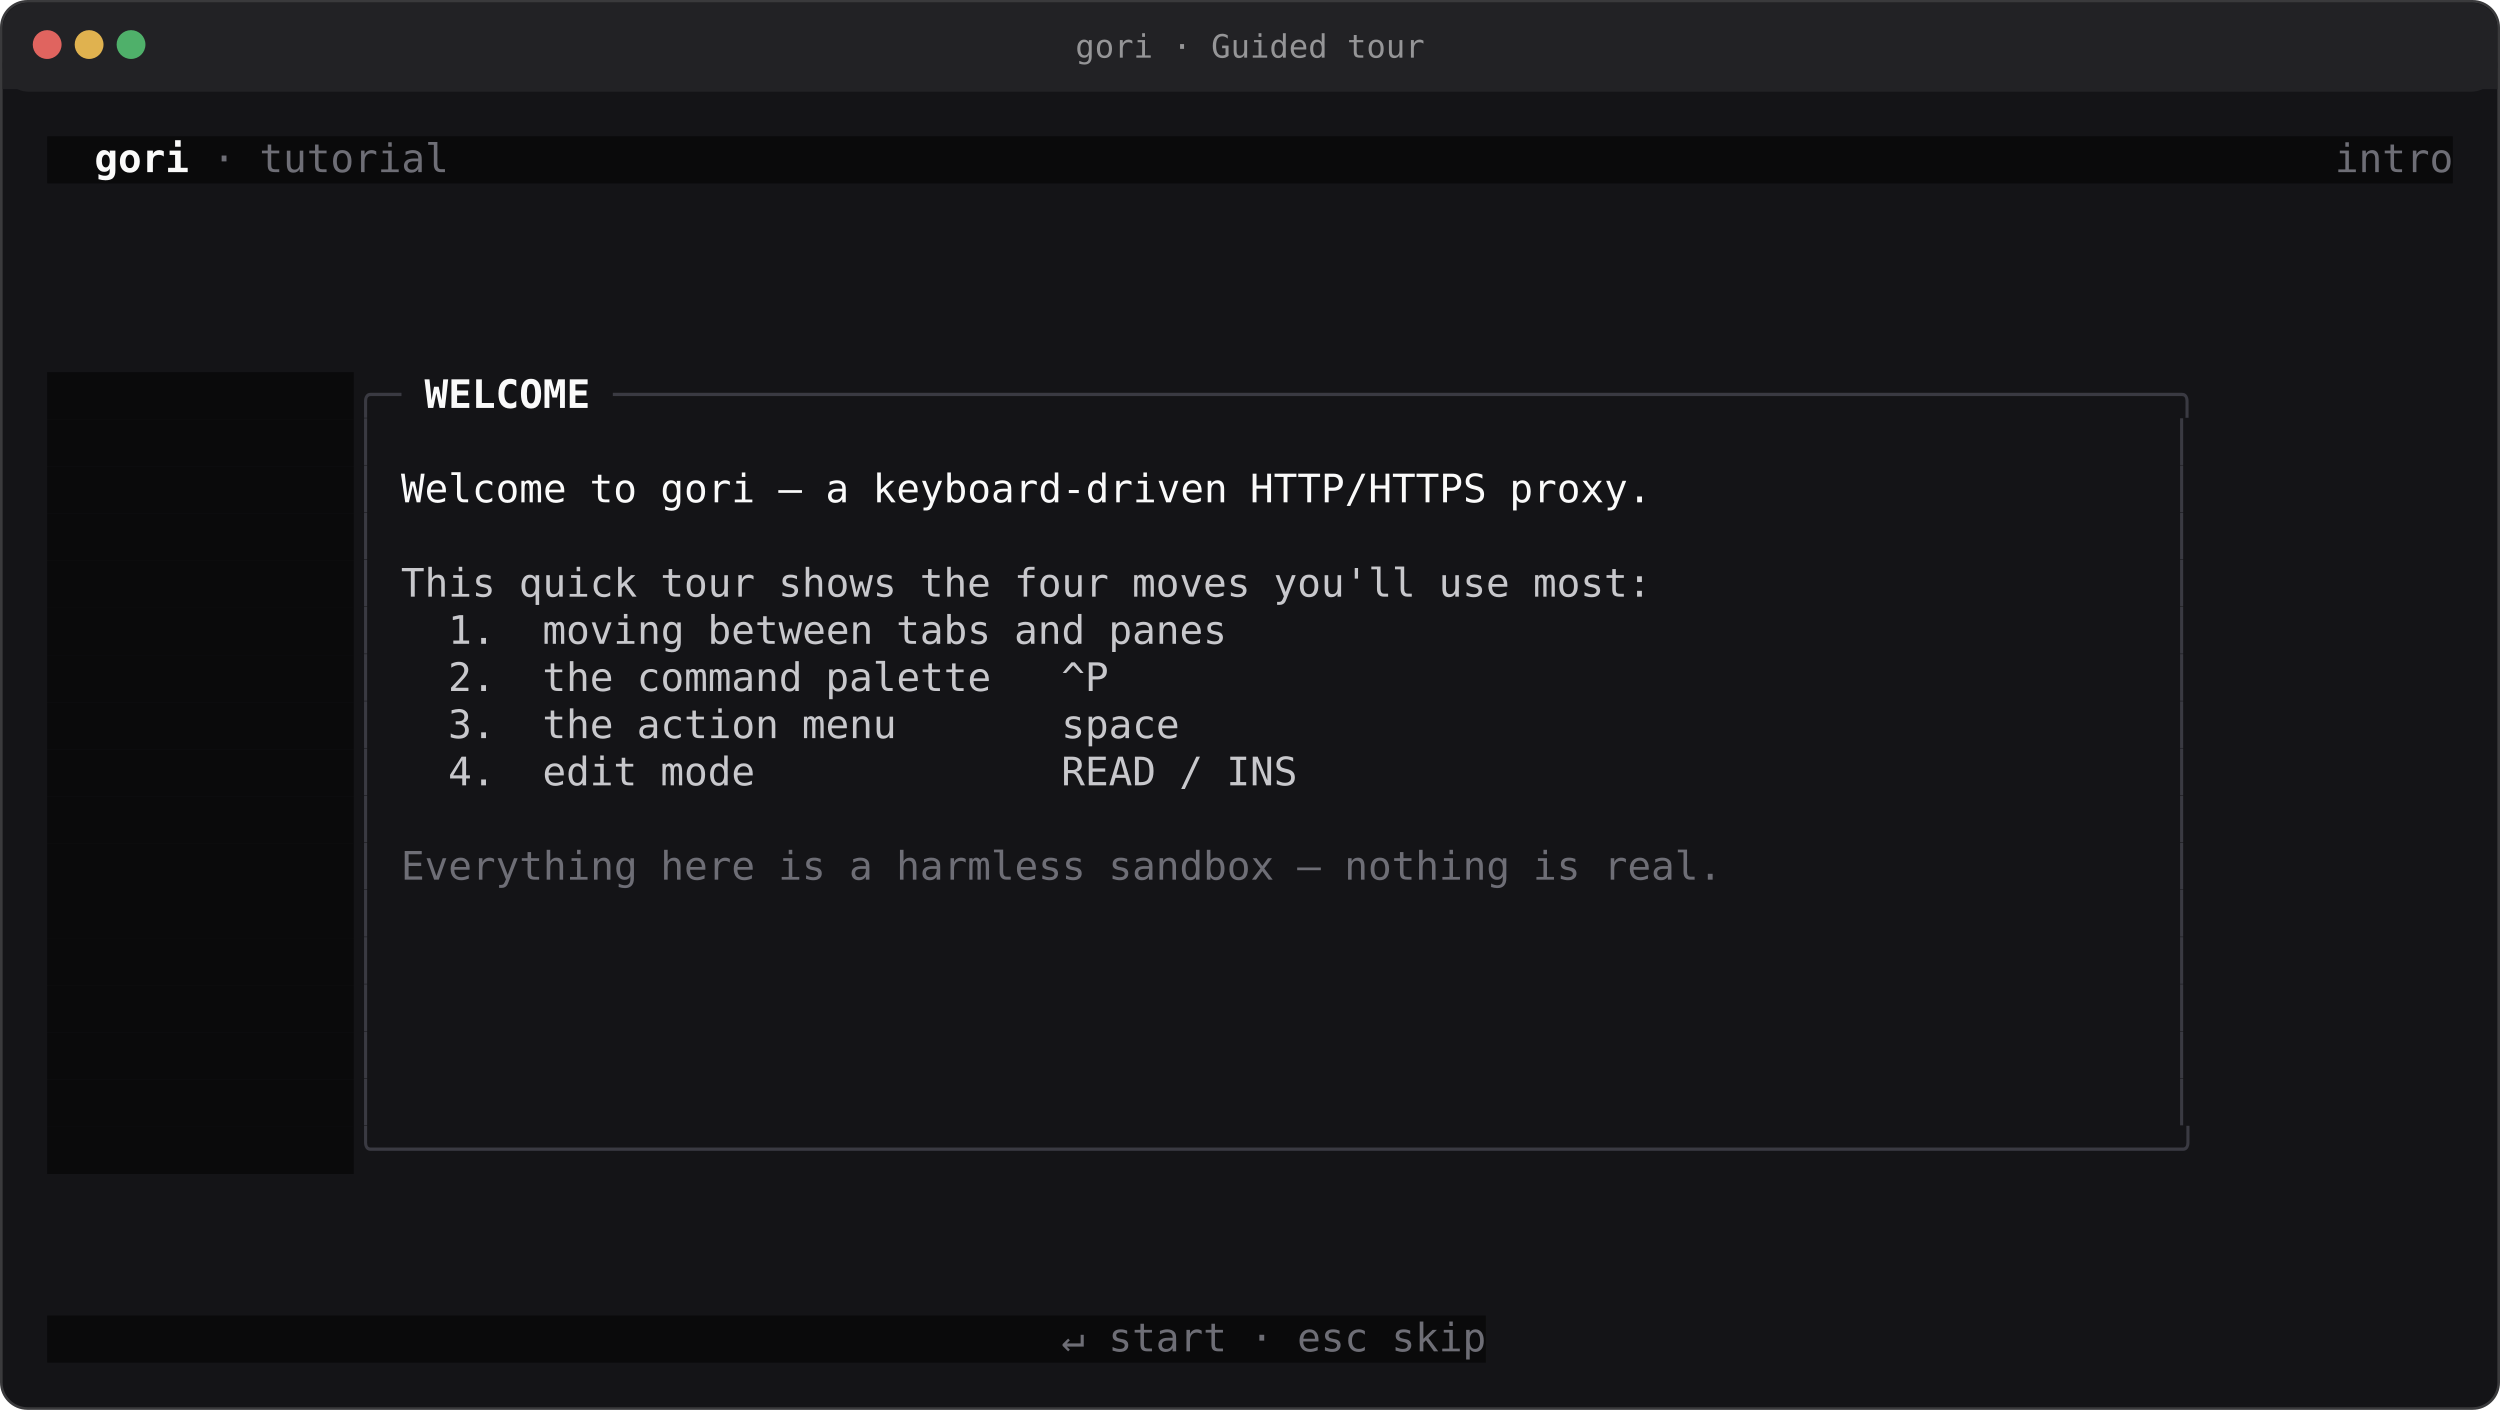
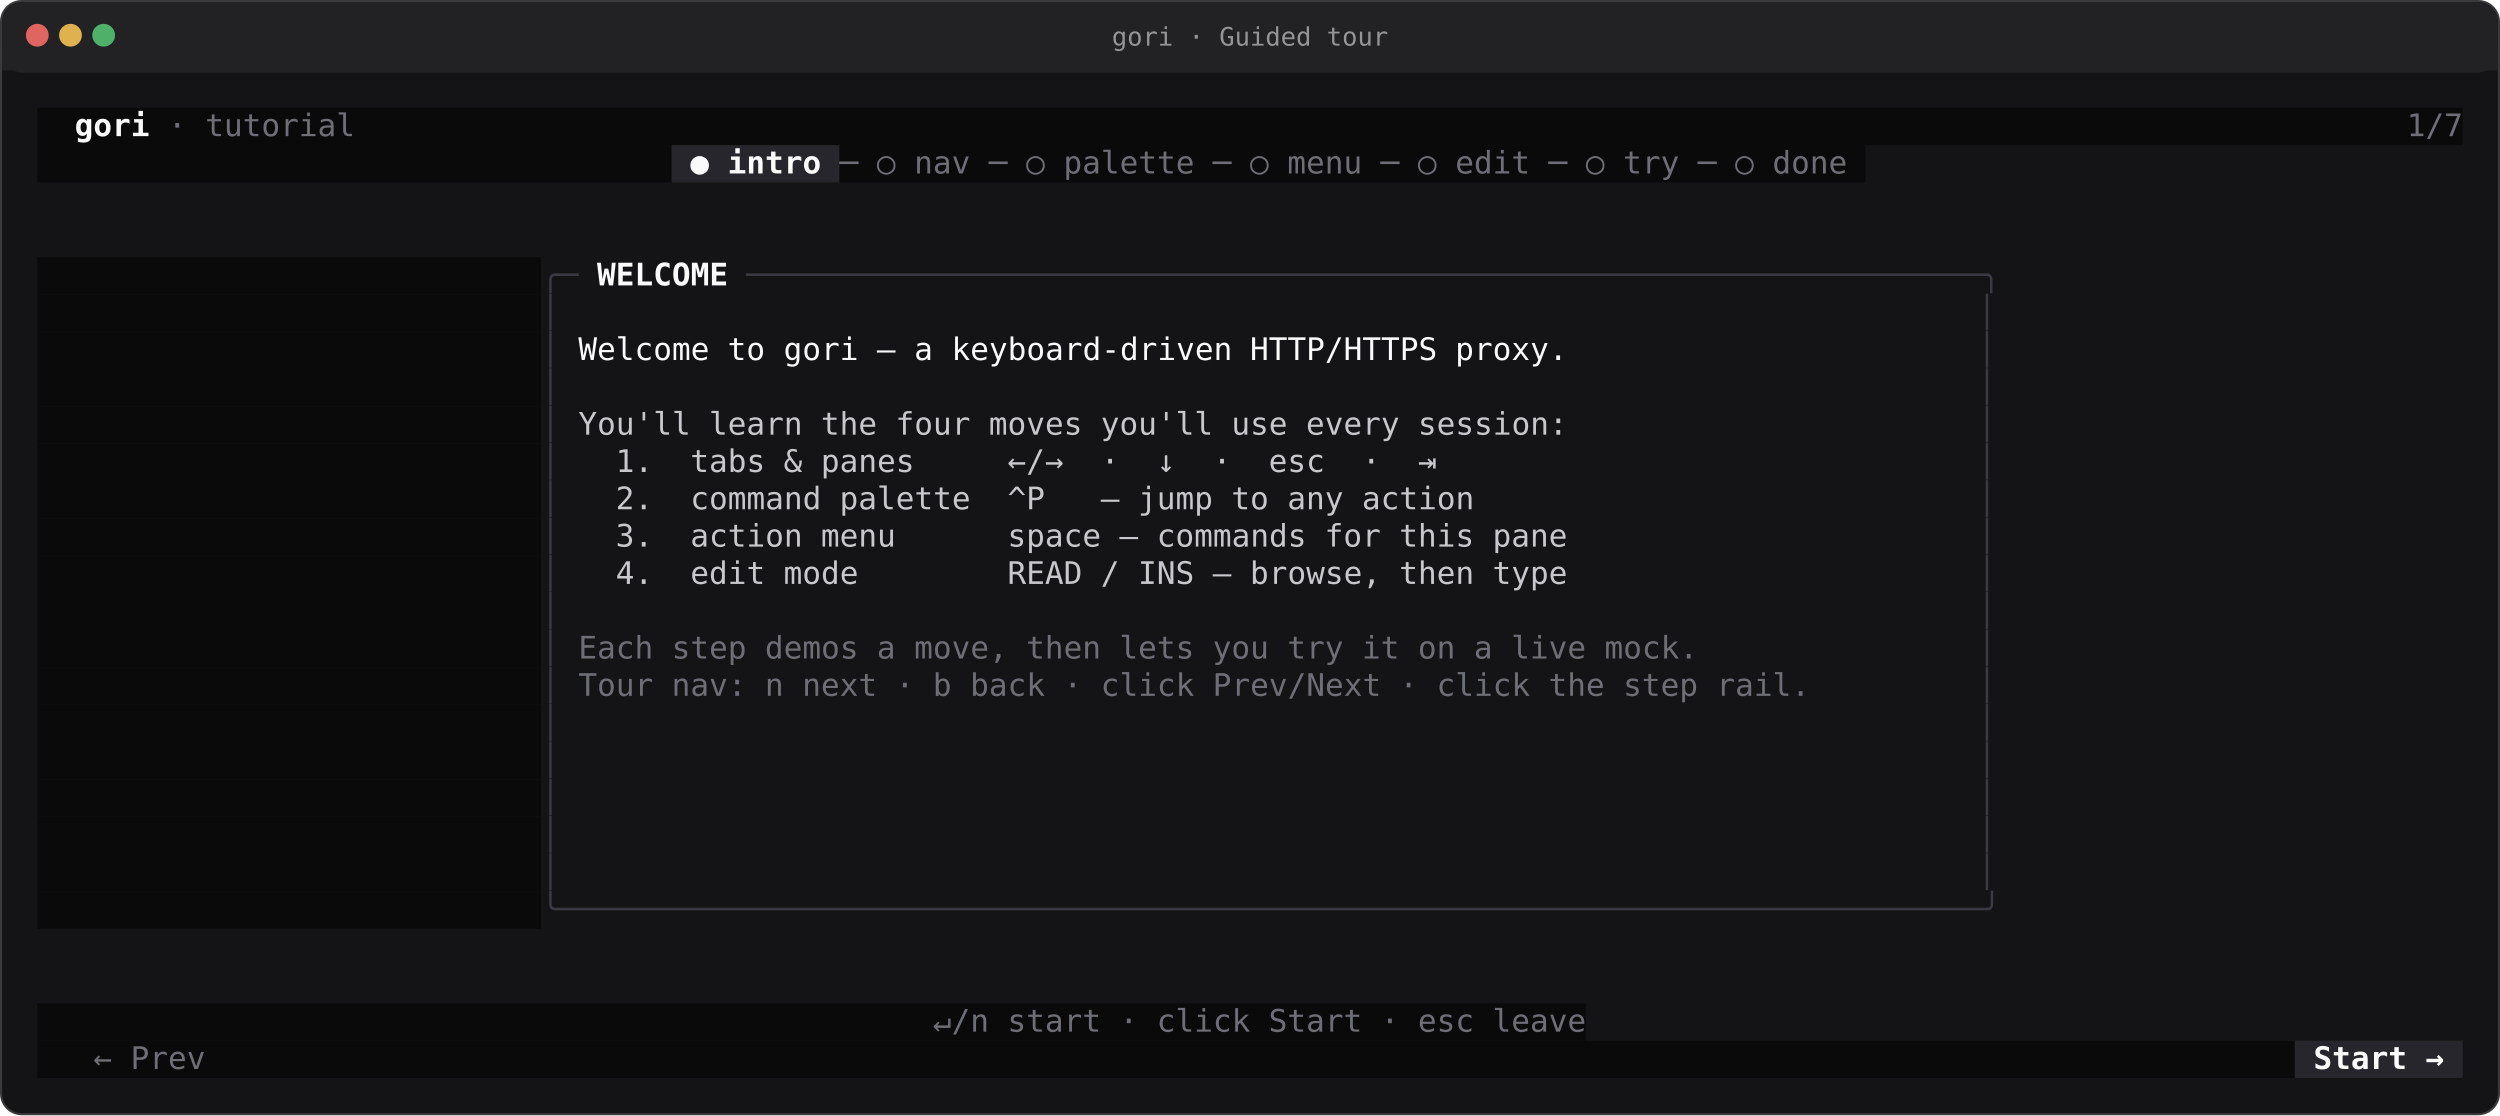
- <svg xmlns="http://www.w3.org/2000/svg" width="954" height="538" viewBox="0 0 954.0 538.0" font-family="ui-monospace,'SF Mono','JetBrains Mono',Menlo,Consolas,monospace" font-size="15.0px" role="img" aria-label="gori · Guided tour">
-   <rect x="0.5" y="0.5" width="953.0" height="537.0" rx="10" ry="10" fill="#141417" stroke="#3a3a3c" stroke-width="1" />
-   <rect x="1" y="1" width="952.0" height="34.0" rx="10" ry="10" fill="#222225" />
-   <rect x="1" y="24.0" width="952.0" height="10" fill="#222225" />
+ <svg xmlns="http://www.w3.org/2000/svg" width="1206" height="538" viewBox="0 0 1206.0 538.0" font-family="ui-monospace,'SF Mono','JetBrains Mono',Menlo,Consolas,monospace" font-size="15.0px" role="img" aria-label="gori · Guided tour">
+   <rect x="0.5" y="0.5" width="1205.0" height="537.0" rx="10" ry="10" fill="#141417" stroke="#3a3a3c" stroke-width="1" />
+   <rect x="1" y="1" width="1204.0" height="34.0" rx="10" ry="10" fill="#222225" />
+   <rect x="1" y="24.0" width="1204.0" height="10" fill="#222225" />
  <circle cx="18.0" cy="17.0" r="5.5" fill="#e0645f" />
  <circle cx="34.0" cy="17.0" r="5.5" fill="#e0b24f" />
  <circle cx="50.0" cy="17.0" r="5.5" fill="#4fb06a" />
-   <text x="477.0" y="22.0" text-anchor="middle" fill="#959597" font-size="12.3px">gori · Guided tour</text>
-   <rect x="18.00" y="52.00" width="918.00" height="18.00" fill="#0a0a0b" />
-   <rect x="18.00" y="142.00" width="117.00" height="18.00" fill="#0a0a0b" />
-   <rect x="18.00" y="160.00" width="117.00" height="18.00" fill="#0a0a0b" />
-   <rect x="18.00" y="178.00" width="117.00" height="18.00" fill="#0a0a0b" />
-   <rect x="18.00" y="196.00" width="117.00" height="18.00" fill="#0a0a0b" />
-   <rect x="18.00" y="214.00" width="117.00" height="18.00" fill="#0a0a0b" />
-   <rect x="18.00" y="232.00" width="117.00" height="18.00" fill="#0a0a0b" />
-   <rect x="18.00" y="250.00" width="117.00" height="18.00" fill="#0a0a0b" />
-   <rect x="18.00" y="268.00" width="117.00" height="18.00" fill="#0a0a0b" />
-   <rect x="18.00" y="286.00" width="117.00" height="18.00" fill="#0a0a0b" />
-   <rect x="18.00" y="304.00" width="117.00" height="18.00" fill="#0a0a0b" />
-   <rect x="18.00" y="322.00" width="117.00" height="18.00" fill="#0a0a0b" />
-   <rect x="18.00" y="340.00" width="117.00" height="18.00" fill="#0a0a0b" />
-   <rect x="18.00" y="358.00" width="117.00" height="18.00" fill="#0a0a0b" />
-   <rect x="18.00" y="376.00" width="117.00" height="18.00" fill="#0a0a0b" />
-   <rect x="18.00" y="394.00" width="117.00" height="18.00" fill="#0a0a0b" />
-   <rect x="18.00" y="412.00" width="117.00" height="18.00" fill="#0a0a0b" />
-   <rect x="18.00" y="430.00" width="117.00" height="18.00" fill="#0a0a0b" />
-   <rect x="18.00" y="502.00" width="549.00" height="18.00" fill="#0a0a0b" />
+   <text x="603.0" y="22.0" text-anchor="middle" fill="#959597" font-size="12.3px">gori · Guided tour</text>
+   <rect x="18.00" y="52.00" width="1170.00" height="18.00" fill="#0a0a0b" />
+   <rect x="18.00" y="70.00" width="306.00" height="18.00" fill="#0a0a0b" />
+   <rect x="324.00" y="70.00" width="81.00" height="18.00" fill="#26262c" />
+   <rect x="405.00" y="70.00" width="495.00" height="18.00" fill="#0a0a0b" />
+   <rect x="18.00" y="124.00" width="243.00" height="18.00" fill="#0a0a0b" />
+   <rect x="18.00" y="142.00" width="243.00" height="18.00" fill="#0a0a0b" />
+   <rect x="18.00" y="160.00" width="243.00" height="18.00" fill="#0a0a0b" />
+   <rect x="18.00" y="178.00" width="243.00" height="18.00" fill="#0a0a0b" />
+   <rect x="18.00" y="196.00" width="243.00" height="18.00" fill="#0a0a0b" />
+   <rect x="18.00" y="214.00" width="243.00" height="18.00" fill="#0a0a0b" />
+   <rect x="18.00" y="232.00" width="243.00" height="18.00" fill="#0a0a0b" />
+   <rect x="18.00" y="250.00" width="243.00" height="18.00" fill="#0a0a0b" />
+   <rect x="18.00" y="268.00" width="243.00" height="18.00" fill="#0a0a0b" />
+   <rect x="18.00" y="286.00" width="243.00" height="18.00" fill="#0a0a0b" />
+   <rect x="18.00" y="304.00" width="243.00" height="18.00" fill="#0a0a0b" />
+   <rect x="18.00" y="322.00" width="243.00" height="18.00" fill="#0a0a0b" />
+   <rect x="18.00" y="340.00" width="243.00" height="18.00" fill="#0a0a0b" />
+   <rect x="18.00" y="358.00" width="243.00" height="18.00" fill="#0a0a0b" />
+   <rect x="18.00" y="376.00" width="243.00" height="18.00" fill="#0a0a0b" />
+   <rect x="18.00" y="394.00" width="243.00" height="18.00" fill="#0a0a0b" />
+   <rect x="18.00" y="412.00" width="243.00" height="18.00" fill="#0a0a0b" />
+   <rect x="18.00" y="430.00" width="243.00" height="18.00" fill="#0a0a0b" />
+   <rect x="18.00" y="484.00" width="747.00" height="18.00" fill="#0a0a0b" />
+   <rect x="18.00" y="502.00" width="1089.00" height="18.00" fill="#0a0a0b" />
+   <rect x="1107.00" y="502.00" width="81.00" height="18.00" fill="#26262c" />
  <text x="36.00" y="65.68" textLength="36.00" lengthAdjust="spacingAndGlyphs" fill="#fafafa" font-weight="700" xml:space="preserve">gori</text>
  <text x="81.00" y="65.68" textLength="9.00" lengthAdjust="spacingAndGlyphs" fill="#6e6e76" xml:space="preserve">·</text>
  <text x="99.00" y="65.68" textLength="72.00" lengthAdjust="spacingAndGlyphs" fill="#6e6e76" xml:space="preserve">tutorial</text>
-   <text x="891.00" y="65.68" textLength="45.00" lengthAdjust="spacingAndGlyphs" fill="#6e6e76" xml:space="preserve">intro</text>
-   <text x="135.00" y="155.68" textLength="18.00" lengthAdjust="spacingAndGlyphs" fill="#3a3a42" xml:space="preserve">╭─</text>
-   <text x="162.00" y="155.68" textLength="63.00" lengthAdjust="spacingAndGlyphs" fill="#fafafa" font-weight="700" xml:space="preserve">WELCOME</text>
-   <text x="234.00" y="155.68" textLength="603.00" lengthAdjust="spacingAndGlyphs" fill="#3a3a42" xml:space="preserve">──────────────────────────────────────────────────────────────────╮</text>
-   <text x="135.00" y="173.68" textLength="9.00" lengthAdjust="spacingAndGlyphs" fill="#3a3a42" xml:space="preserve">│</text>
-   <text x="828.00" y="173.68" textLength="9.00" lengthAdjust="spacingAndGlyphs" fill="#3a3a42" xml:space="preserve">│</text>
-   <text x="135.00" y="191.68" textLength="9.00" lengthAdjust="spacingAndGlyphs" fill="#3a3a42" xml:space="preserve">│</text>
-   <text x="153.00" y="191.68" textLength="63.00" lengthAdjust="spacingAndGlyphs" fill="#fafafa" xml:space="preserve">Welcome</text>
-   <text x="225.00" y="191.68" textLength="18.00" lengthAdjust="spacingAndGlyphs" fill="#fafafa" xml:space="preserve">to</text>
-   <text x="252.00" y="191.68" textLength="36.00" lengthAdjust="spacingAndGlyphs" fill="#fafafa" xml:space="preserve">gori</text>
-   <text x="297.00" y="191.68" textLength="9.00" lengthAdjust="spacingAndGlyphs" fill="#fafafa" xml:space="preserve">—</text>
-   <text x="315.00" y="191.68" textLength="9.00" lengthAdjust="spacingAndGlyphs" fill="#fafafa" xml:space="preserve">a</text>
-   <text x="333.00" y="191.68" textLength="135.00" lengthAdjust="spacingAndGlyphs" fill="#fafafa" xml:space="preserve">keyboard-driven</text>
-   <text x="477.00" y="191.68" textLength="90.00" lengthAdjust="spacingAndGlyphs" fill="#fafafa" xml:space="preserve">HTTP/HTTPS</text>
-   <text x="576.00" y="191.68" textLength="54.00" lengthAdjust="spacingAndGlyphs" fill="#fafafa" xml:space="preserve">proxy.</text>
-   <text x="828.00" y="191.68" textLength="9.00" lengthAdjust="spacingAndGlyphs" fill="#3a3a42" xml:space="preserve">│</text>
-   <text x="135.00" y="209.68" textLength="9.00" lengthAdjust="spacingAndGlyphs" fill="#3a3a42" xml:space="preserve">│</text>
-   <text x="828.00" y="209.68" textLength="9.00" lengthAdjust="spacingAndGlyphs" fill="#3a3a42" xml:space="preserve">│</text>
-   <text x="135.00" y="227.68" textLength="9.00" lengthAdjust="spacingAndGlyphs" fill="#3a3a42" xml:space="preserve">│</text>
-   <text x="153.00" y="227.68" textLength="36.00" lengthAdjust="spacingAndGlyphs" fill="#c8c8cc" xml:space="preserve">This</text>
-   <text x="198.00" y="227.68" textLength="45.00" lengthAdjust="spacingAndGlyphs" fill="#c8c8cc" xml:space="preserve">quick</text>
-   <text x="252.00" y="227.68" textLength="36.00" lengthAdjust="spacingAndGlyphs" fill="#c8c8cc" xml:space="preserve">tour</text>
-   <text x="297.00" y="227.68" textLength="45.00" lengthAdjust="spacingAndGlyphs" fill="#c8c8cc" xml:space="preserve">shows</text>
-   <text x="351.00" y="227.68" textLength="27.00" lengthAdjust="spacingAndGlyphs" fill="#c8c8cc" xml:space="preserve">the</text>
-   <text x="387.00" y="227.68" textLength="36.00" lengthAdjust="spacingAndGlyphs" fill="#c8c8cc" xml:space="preserve">four</text>
-   <text x="432.00" y="227.68" textLength="45.00" lengthAdjust="spacingAndGlyphs" fill="#c8c8cc" xml:space="preserve">moves</text>
-   <text x="486.00" y="227.68" textLength="54.00" lengthAdjust="spacingAndGlyphs" fill="#c8c8cc" xml:space="preserve">you'll</text>
-   <text x="549.00" y="227.68" textLength="27.00" lengthAdjust="spacingAndGlyphs" fill="#c8c8cc" xml:space="preserve">use</text>
-   <text x="585.00" y="227.68" textLength="45.00" lengthAdjust="spacingAndGlyphs" fill="#c8c8cc" xml:space="preserve">most:</text>
-   <text x="828.00" y="227.68" textLength="9.00" lengthAdjust="spacingAndGlyphs" fill="#3a3a42" xml:space="preserve">│</text>
-   <text x="135.00" y="245.68" textLength="9.00" lengthAdjust="spacingAndGlyphs" fill="#3a3a42" xml:space="preserve">│</text>
-   <text x="171.00" y="245.68" textLength="18.00" lengthAdjust="spacingAndGlyphs" fill="#c8c8cc" xml:space="preserve">1.</text>
-   <text x="207.00" y="245.68" textLength="54.00" lengthAdjust="spacingAndGlyphs" fill="#c8c8cc" xml:space="preserve">moving</text>
-   <text x="270.00" y="245.68" textLength="63.00" lengthAdjust="spacingAndGlyphs" fill="#c8c8cc" xml:space="preserve">between</text>
-   <text x="342.00" y="245.68" textLength="36.00" lengthAdjust="spacingAndGlyphs" fill="#c8c8cc" xml:space="preserve">tabs</text>
-   <text x="387.00" y="245.68" textLength="27.00" lengthAdjust="spacingAndGlyphs" fill="#c8c8cc" xml:space="preserve">and</text>
-   <text x="423.00" y="245.68" textLength="45.00" lengthAdjust="spacingAndGlyphs" fill="#c8c8cc" xml:space="preserve">panes</text>
-   <text x="828.00" y="245.68" textLength="9.00" lengthAdjust="spacingAndGlyphs" fill="#3a3a42" xml:space="preserve">│</text>
-   <text x="135.00" y="263.68" textLength="9.00" lengthAdjust="spacingAndGlyphs" fill="#3a3a42" xml:space="preserve">│</text>
-   <text x="171.00" y="263.68" textLength="18.00" lengthAdjust="spacingAndGlyphs" fill="#c8c8cc" xml:space="preserve">2.</text>
-   <text x="207.00" y="263.68" textLength="27.00" lengthAdjust="spacingAndGlyphs" fill="#c8c8cc" xml:space="preserve">the</text>
-   <text x="243.00" y="263.68" textLength="63.00" lengthAdjust="spacingAndGlyphs" fill="#c8c8cc" xml:space="preserve">command</text>
-   <text x="315.00" y="263.68" textLength="63.00" lengthAdjust="spacingAndGlyphs" fill="#c8c8cc" xml:space="preserve">palette</text>
-   <text x="405.00" y="263.68" textLength="18.00" lengthAdjust="spacingAndGlyphs" fill="#c8c8cc" xml:space="preserve">^P</text>
-   <text x="828.00" y="263.68" textLength="9.00" lengthAdjust="spacingAndGlyphs" fill="#3a3a42" xml:space="preserve">│</text>
-   <text x="135.00" y="281.68" textLength="9.00" lengthAdjust="spacingAndGlyphs" fill="#3a3a42" xml:space="preserve">│</text>
-   <text x="171.00" y="281.68" textLength="18.00" lengthAdjust="spacingAndGlyphs" fill="#c8c8cc" xml:space="preserve">3.</text>
-   <text x="207.00" y="281.68" textLength="27.00" lengthAdjust="spacingAndGlyphs" fill="#c8c8cc" xml:space="preserve">the</text>
-   <text x="243.00" y="281.68" textLength="54.00" lengthAdjust="spacingAndGlyphs" fill="#c8c8cc" xml:space="preserve">action</text>
-   <text x="306.00" y="281.68" textLength="36.00" lengthAdjust="spacingAndGlyphs" fill="#c8c8cc" xml:space="preserve">menu</text>
-   <text x="405.00" y="281.68" textLength="45.00" lengthAdjust="spacingAndGlyphs" fill="#c8c8cc" xml:space="preserve">space</text>
-   <text x="828.00" y="281.68" textLength="9.00" lengthAdjust="spacingAndGlyphs" fill="#3a3a42" xml:space="preserve">│</text>
-   <text x="135.00" y="299.68" textLength="9.00" lengthAdjust="spacingAndGlyphs" fill="#3a3a42" xml:space="preserve">│</text>
-   <text x="171.00" y="299.68" textLength="18.00" lengthAdjust="spacingAndGlyphs" fill="#c8c8cc" xml:space="preserve">4.</text>
-   <text x="207.00" y="299.68" textLength="36.00" lengthAdjust="spacingAndGlyphs" fill="#c8c8cc" xml:space="preserve">edit</text>
-   <text x="252.00" y="299.68" textLength="36.00" lengthAdjust="spacingAndGlyphs" fill="#c8c8cc" xml:space="preserve">mode</text>
-   <text x="405.00" y="299.68" textLength="36.00" lengthAdjust="spacingAndGlyphs" fill="#c8c8cc" xml:space="preserve">READ</text>
-   <text x="450.00" y="299.68" textLength="9.00" lengthAdjust="spacingAndGlyphs" fill="#c8c8cc" xml:space="preserve">/</text>
-   <text x="468.00" y="299.68" textLength="27.00" lengthAdjust="spacingAndGlyphs" fill="#c8c8cc" xml:space="preserve">INS</text>
-   <text x="828.00" y="299.68" textLength="9.00" lengthAdjust="spacingAndGlyphs" fill="#3a3a42" xml:space="preserve">│</text>
-   <text x="135.00" y="317.68" textLength="9.00" lengthAdjust="spacingAndGlyphs" fill="#3a3a42" xml:space="preserve">│</text>
-   <text x="828.00" y="317.68" textLength="9.00" lengthAdjust="spacingAndGlyphs" fill="#3a3a42" xml:space="preserve">│</text>
-   <text x="135.00" y="335.68" textLength="9.00" lengthAdjust="spacingAndGlyphs" fill="#3a3a42" xml:space="preserve">│</text>
-   <text x="153.00" y="335.68" textLength="90.00" lengthAdjust="spacingAndGlyphs" fill="#6e6e76" xml:space="preserve">Everything</text>
-   <text x="252.00" y="335.68" textLength="36.00" lengthAdjust="spacingAndGlyphs" fill="#6e6e76" xml:space="preserve">here</text>
-   <text x="297.00" y="335.68" textLength="18.00" lengthAdjust="spacingAndGlyphs" fill="#6e6e76" xml:space="preserve">is</text>
-   <text x="324.00" y="335.68" textLength="9.00" lengthAdjust="spacingAndGlyphs" fill="#6e6e76" xml:space="preserve">a</text>
-   <text x="342.00" y="335.68" textLength="72.00" lengthAdjust="spacingAndGlyphs" fill="#6e6e76" xml:space="preserve">harmless</text>
-   <text x="423.00" y="335.68" textLength="63.00" lengthAdjust="spacingAndGlyphs" fill="#6e6e76" xml:space="preserve">sandbox</text>
-   <text x="495.00" y="335.68" textLength="9.00" lengthAdjust="spacingAndGlyphs" fill="#6e6e76" xml:space="preserve">—</text>
-   <text x="513.00" y="335.68" textLength="63.00" lengthAdjust="spacingAndGlyphs" fill="#6e6e76" xml:space="preserve">nothing</text>
-   <text x="585.00" y="335.68" textLength="18.00" lengthAdjust="spacingAndGlyphs" fill="#6e6e76" xml:space="preserve">is</text>
-   <text x="612.00" y="335.68" textLength="45.00" lengthAdjust="spacingAndGlyphs" fill="#6e6e76" xml:space="preserve">real.</text>
-   <text x="828.00" y="335.68" textLength="9.00" lengthAdjust="spacingAndGlyphs" fill="#3a3a42" xml:space="preserve">│</text>
-   <text x="135.00" y="353.68" textLength="9.00" lengthAdjust="spacingAndGlyphs" fill="#3a3a42" xml:space="preserve">│</text>
-   <text x="828.00" y="353.68" textLength="9.00" lengthAdjust="spacingAndGlyphs" fill="#3a3a42" xml:space="preserve">│</text>
-   <text x="135.00" y="371.68" textLength="9.00" lengthAdjust="spacingAndGlyphs" fill="#3a3a42" xml:space="preserve">│</text>
-   <text x="828.00" y="371.68" textLength="9.00" lengthAdjust="spacingAndGlyphs" fill="#3a3a42" xml:space="preserve">│</text>
-   <text x="135.00" y="389.68" textLength="9.00" lengthAdjust="spacingAndGlyphs" fill="#3a3a42" xml:space="preserve">│</text>
-   <text x="828.00" y="389.68" textLength="9.00" lengthAdjust="spacingAndGlyphs" fill="#3a3a42" xml:space="preserve">│</text>
-   <text x="135.00" y="407.68" textLength="9.00" lengthAdjust="spacingAndGlyphs" fill="#3a3a42" xml:space="preserve">│</text>
-   <text x="828.00" y="407.68" textLength="9.00" lengthAdjust="spacingAndGlyphs" fill="#3a3a42" xml:space="preserve">│</text>
-   <text x="135.00" y="425.68" textLength="9.00" lengthAdjust="spacingAndGlyphs" fill="#3a3a42" xml:space="preserve">│</text>
-   <text x="828.00" y="425.68" textLength="9.00" lengthAdjust="spacingAndGlyphs" fill="#3a3a42" xml:space="preserve">│</text>
-   <text x="135.00" y="443.68" textLength="702.00" lengthAdjust="spacingAndGlyphs" fill="#3a3a42" xml:space="preserve">╰────────────────────────────────────────────────────────────────────────────╯</text>
-   <text x="405.00" y="515.68" textLength="9.00" lengthAdjust="spacingAndGlyphs" fill="#6e6e76" xml:space="preserve">↵</text>
-   <text x="423.00" y="515.68" textLength="45.00" lengthAdjust="spacingAndGlyphs" fill="#6e6e76" xml:space="preserve">start</text>
-   <text x="477.00" y="515.68" textLength="9.00" lengthAdjust="spacingAndGlyphs" fill="#6e6e76" xml:space="preserve">·</text>
-   <text x="495.00" y="515.68" textLength="27.00" lengthAdjust="spacingAndGlyphs" fill="#6e6e76" xml:space="preserve">esc</text>
-   <text x="531.00" y="515.68" textLength="36.00" lengthAdjust="spacingAndGlyphs" fill="#6e6e76" xml:space="preserve">skip</text>
+   <text x="1161.00" y="65.68" textLength="27.00" lengthAdjust="spacingAndGlyphs" fill="#6e6e76" xml:space="preserve">1/7</text>
+   <text x="333.00" y="83.68" textLength="9.00" lengthAdjust="spacingAndGlyphs" fill="#fafafa" font-weight="700" xml:space="preserve">●</text>
+   <text x="351.00" y="83.68" textLength="45.00" lengthAdjust="spacingAndGlyphs" fill="#fafafa" font-weight="700" xml:space="preserve">intro</text>
+   <text x="405.00" y="83.68" textLength="9.00" lengthAdjust="spacingAndGlyphs" fill="#6e6e76" xml:space="preserve">─</text>
+   <text x="423.00" y="83.68" textLength="9.00" lengthAdjust="spacingAndGlyphs" fill="#6e6e76" xml:space="preserve">○</text>
+   <text x="441.00" y="83.68" textLength="27.00" lengthAdjust="spacingAndGlyphs" fill="#6e6e76" xml:space="preserve">nav</text>
+   <text x="477.00" y="83.68" textLength="9.00" lengthAdjust="spacingAndGlyphs" fill="#6e6e76" xml:space="preserve">─</text>
+   <text x="495.00" y="83.68" textLength="9.00" lengthAdjust="spacingAndGlyphs" fill="#6e6e76" xml:space="preserve">○</text>
+   <text x="513.00" y="83.68" textLength="63.00" lengthAdjust="spacingAndGlyphs" fill="#6e6e76" xml:space="preserve">palette</text>
+   <text x="585.00" y="83.68" textLength="9.00" lengthAdjust="spacingAndGlyphs" fill="#6e6e76" xml:space="preserve">─</text>
+   <text x="603.00" y="83.68" textLength="9.00" lengthAdjust="spacingAndGlyphs" fill="#6e6e76" xml:space="preserve">○</text>
+   <text x="621.00" y="83.68" textLength="36.00" lengthAdjust="spacingAndGlyphs" fill="#6e6e76" xml:space="preserve">menu</text>
+   <text x="666.00" y="83.68" textLength="9.00" lengthAdjust="spacingAndGlyphs" fill="#6e6e76" xml:space="preserve">─</text>
+   <text x="684.00" y="83.68" textLength="9.00" lengthAdjust="spacingAndGlyphs" fill="#6e6e76" xml:space="preserve">○</text>
+   <text x="702.00" y="83.68" textLength="36.00" lengthAdjust="spacingAndGlyphs" fill="#6e6e76" xml:space="preserve">edit</text>
+   <text x="747.00" y="83.68" textLength="9.00" lengthAdjust="spacingAndGlyphs" fill="#6e6e76" xml:space="preserve">─</text>
+   <text x="765.00" y="83.68" textLength="9.00" lengthAdjust="spacingAndGlyphs" fill="#6e6e76" xml:space="preserve">○</text>
+   <text x="783.00" y="83.68" textLength="27.00" lengthAdjust="spacingAndGlyphs" fill="#6e6e76" xml:space="preserve">try</text>
+   <text x="819.00" y="83.68" textLength="9.00" lengthAdjust="spacingAndGlyphs" fill="#6e6e76" xml:space="preserve">─</text>
+   <text x="837.00" y="83.68" textLength="9.00" lengthAdjust="spacingAndGlyphs" fill="#6e6e76" xml:space="preserve">○</text>
+   <text x="855.00" y="83.68" textLength="36.00" lengthAdjust="spacingAndGlyphs" fill="#6e6e76" xml:space="preserve">done</text>
+   <text x="261.00" y="137.68" textLength="18.00" lengthAdjust="spacingAndGlyphs" fill="#3a3a42" xml:space="preserve">╭─</text>
+   <text x="288.00" y="137.68" textLength="63.00" lengthAdjust="spacingAndGlyphs" fill="#fafafa" font-weight="700" xml:space="preserve">WELCOME</text>
+   <text x="360.00" y="137.68" textLength="603.00" lengthAdjust="spacingAndGlyphs" fill="#3a3a42" xml:space="preserve">──────────────────────────────────────────────────────────────────╮</text>
+   <text x="261.00" y="155.68" textLength="9.00" lengthAdjust="spacingAndGlyphs" fill="#3a3a42" xml:space="preserve">│</text>
+   <text x="954.00" y="155.68" textLength="9.00" lengthAdjust="spacingAndGlyphs" fill="#3a3a42" xml:space="preserve">│</text>
+   <text x="261.00" y="173.68" textLength="9.00" lengthAdjust="spacingAndGlyphs" fill="#3a3a42" xml:space="preserve">│</text>
+   <text x="279.00" y="173.68" textLength="63.00" lengthAdjust="spacingAndGlyphs" fill="#fafafa" xml:space="preserve">Welcome</text>
+   <text x="351.00" y="173.68" textLength="18.00" lengthAdjust="spacingAndGlyphs" fill="#fafafa" xml:space="preserve">to</text>
+   <text x="378.00" y="173.68" textLength="36.00" lengthAdjust="spacingAndGlyphs" fill="#fafafa" xml:space="preserve">gori</text>
+   <text x="423.00" y="173.68" textLength="9.00" lengthAdjust="spacingAndGlyphs" fill="#fafafa" xml:space="preserve">—</text>
+   <text x="441.00" y="173.68" textLength="9.00" lengthAdjust="spacingAndGlyphs" fill="#fafafa" xml:space="preserve">a</text>
+   <text x="459.00" y="173.68" textLength="135.00" lengthAdjust="spacingAndGlyphs" fill="#fafafa" xml:space="preserve">keyboard-driven</text>
+   <text x="603.00" y="173.68" textLength="90.00" lengthAdjust="spacingAndGlyphs" fill="#fafafa" xml:space="preserve">HTTP/HTTPS</text>
+   <text x="702.00" y="173.68" textLength="54.00" lengthAdjust="spacingAndGlyphs" fill="#fafafa" xml:space="preserve">proxy.</text>
+   <text x="954.00" y="173.68" textLength="9.00" lengthAdjust="spacingAndGlyphs" fill="#3a3a42" xml:space="preserve">│</text>
+   <text x="261.00" y="191.68" textLength="9.00" lengthAdjust="spacingAndGlyphs" fill="#3a3a42" xml:space="preserve">│</text>
+   <text x="954.00" y="191.68" textLength="9.00" lengthAdjust="spacingAndGlyphs" fill="#3a3a42" xml:space="preserve">│</text>
+   <text x="261.00" y="209.68" textLength="9.00" lengthAdjust="spacingAndGlyphs" fill="#3a3a42" xml:space="preserve">│</text>
+   <text x="279.00" y="209.68" textLength="54.00" lengthAdjust="spacingAndGlyphs" fill="#c8c8cc" xml:space="preserve">You'll</text>
+   <text x="342.00" y="209.68" textLength="45.00" lengthAdjust="spacingAndGlyphs" fill="#c8c8cc" xml:space="preserve">learn</text>
+   <text x="396.00" y="209.68" textLength="27.00" lengthAdjust="spacingAndGlyphs" fill="#c8c8cc" xml:space="preserve">the</text>
+   <text x="432.00" y="209.68" textLength="36.00" lengthAdjust="spacingAndGlyphs" fill="#c8c8cc" xml:space="preserve">four</text>
+   <text x="477.00" y="209.68" textLength="45.00" lengthAdjust="spacingAndGlyphs" fill="#c8c8cc" xml:space="preserve">moves</text>
+   <text x="531.00" y="209.68" textLength="54.00" lengthAdjust="spacingAndGlyphs" fill="#c8c8cc" xml:space="preserve">you'll</text>
+   <text x="594.00" y="209.68" textLength="27.00" lengthAdjust="spacingAndGlyphs" fill="#c8c8cc" xml:space="preserve">use</text>
+   <text x="630.00" y="209.68" textLength="45.00" lengthAdjust="spacingAndGlyphs" fill="#c8c8cc" xml:space="preserve">every</text>
+   <text x="684.00" y="209.68" textLength="72.00" lengthAdjust="spacingAndGlyphs" fill="#c8c8cc" xml:space="preserve">session:</text>
+   <text x="954.00" y="209.68" textLength="9.00" lengthAdjust="spacingAndGlyphs" fill="#3a3a42" xml:space="preserve">│</text>
+   <text x="261.00" y="227.68" textLength="9.00" lengthAdjust="spacingAndGlyphs" fill="#3a3a42" xml:space="preserve">│</text>
+   <text x="297.00" y="227.68" textLength="18.00" lengthAdjust="spacingAndGlyphs" fill="#c8c8cc" xml:space="preserve">1.</text>
+   <text x="333.00" y="227.68" textLength="36.00" lengthAdjust="spacingAndGlyphs" fill="#c8c8cc" xml:space="preserve">tabs</text>
+   <text x="378.00" y="227.68" textLength="9.00" lengthAdjust="spacingAndGlyphs" fill="#c8c8cc" xml:space="preserve">&amp;</text>
+   <text x="396.00" y="227.68" textLength="45.00" lengthAdjust="spacingAndGlyphs" fill="#c8c8cc" xml:space="preserve">panes</text>
+   <text x="486.00" y="227.68" textLength="27.00" lengthAdjust="spacingAndGlyphs" fill="#c8c8cc" xml:space="preserve">←/→</text>
+   <text x="531.00" y="227.68" textLength="9.00" lengthAdjust="spacingAndGlyphs" fill="#c8c8cc" xml:space="preserve">·</text>
+   <text x="558.00" y="227.68" textLength="9.00" lengthAdjust="spacingAndGlyphs" fill="#c8c8cc" xml:space="preserve">↓</text>
+   <text x="585.00" y="227.68" textLength="9.00" lengthAdjust="spacingAndGlyphs" fill="#c8c8cc" xml:space="preserve">·</text>
+   <text x="612.00" y="227.68" textLength="27.00" lengthAdjust="spacingAndGlyphs" fill="#c8c8cc" xml:space="preserve">esc</text>
+   <text x="657.00" y="227.68" textLength="9.00" lengthAdjust="spacingAndGlyphs" fill="#c8c8cc" xml:space="preserve">·</text>
+   <text x="684.00" y="227.68" textLength="9.00" lengthAdjust="spacingAndGlyphs" fill="#c8c8cc" xml:space="preserve">⇥</text>
+   <text x="954.00" y="227.68" textLength="9.00" lengthAdjust="spacingAndGlyphs" fill="#3a3a42" xml:space="preserve">│</text>
+   <text x="261.00" y="245.68" textLength="9.00" lengthAdjust="spacingAndGlyphs" fill="#3a3a42" xml:space="preserve">│</text>
+   <text x="297.00" y="245.68" textLength="18.00" lengthAdjust="spacingAndGlyphs" fill="#c8c8cc" xml:space="preserve">2.</text>
+   <text x="333.00" y="245.68" textLength="63.00" lengthAdjust="spacingAndGlyphs" fill="#c8c8cc" xml:space="preserve">command</text>
+   <text x="405.00" y="245.68" textLength="63.00" lengthAdjust="spacingAndGlyphs" fill="#c8c8cc" xml:space="preserve">palette</text>
+   <text x="486.00" y="245.68" textLength="18.00" lengthAdjust="spacingAndGlyphs" fill="#c8c8cc" xml:space="preserve">^P</text>
+   <text x="531.00" y="245.68" textLength="9.00" lengthAdjust="spacingAndGlyphs" fill="#c8c8cc" xml:space="preserve">—</text>
+   <text x="549.00" y="245.68" textLength="36.00" lengthAdjust="spacingAndGlyphs" fill="#c8c8cc" xml:space="preserve">jump</text>
+   <text x="594.00" y="245.68" textLength="18.00" lengthAdjust="spacingAndGlyphs" fill="#c8c8cc" xml:space="preserve">to</text>
+   <text x="621.00" y="245.68" textLength="27.00" lengthAdjust="spacingAndGlyphs" fill="#c8c8cc" xml:space="preserve">any</text>
+   <text x="657.00" y="245.68" textLength="54.00" lengthAdjust="spacingAndGlyphs" fill="#c8c8cc" xml:space="preserve">action</text>
+   <text x="954.00" y="245.68" textLength="9.00" lengthAdjust="spacingAndGlyphs" fill="#3a3a42" xml:space="preserve">│</text>
+   <text x="261.00" y="263.68" textLength="9.00" lengthAdjust="spacingAndGlyphs" fill="#3a3a42" xml:space="preserve">│</text>
+   <text x="297.00" y="263.68" textLength="18.00" lengthAdjust="spacingAndGlyphs" fill="#c8c8cc" xml:space="preserve">3.</text>
+   <text x="333.00" y="263.68" textLength="54.00" lengthAdjust="spacingAndGlyphs" fill="#c8c8cc" xml:space="preserve">action</text>
+   <text x="396.00" y="263.68" textLength="36.00" lengthAdjust="spacingAndGlyphs" fill="#c8c8cc" xml:space="preserve">menu</text>
+   <text x="486.00" y="263.68" textLength="45.00" lengthAdjust="spacingAndGlyphs" fill="#c8c8cc" xml:space="preserve">space</text>
+   <text x="540.00" y="263.68" textLength="9.00" lengthAdjust="spacingAndGlyphs" fill="#c8c8cc" xml:space="preserve">—</text>
+   <text x="558.00" y="263.68" textLength="72.00" lengthAdjust="spacingAndGlyphs" fill="#c8c8cc" xml:space="preserve">commands</text>
+   <text x="639.00" y="263.68" textLength="27.00" lengthAdjust="spacingAndGlyphs" fill="#c8c8cc" xml:space="preserve">for</text>
+   <text x="675.00" y="263.68" textLength="36.00" lengthAdjust="spacingAndGlyphs" fill="#c8c8cc" xml:space="preserve">this</text>
+   <text x="720.00" y="263.68" textLength="36.00" lengthAdjust="spacingAndGlyphs" fill="#c8c8cc" xml:space="preserve">pane</text>
+   <text x="954.00" y="263.68" textLength="9.00" lengthAdjust="spacingAndGlyphs" fill="#3a3a42" xml:space="preserve">│</text>
+   <text x="261.00" y="281.68" textLength="9.00" lengthAdjust="spacingAndGlyphs" fill="#3a3a42" xml:space="preserve">│</text>
+   <text x="297.00" y="281.68" textLength="18.00" lengthAdjust="spacingAndGlyphs" fill="#c8c8cc" xml:space="preserve">4.</text>
+   <text x="333.00" y="281.68" textLength="36.00" lengthAdjust="spacingAndGlyphs" fill="#c8c8cc" xml:space="preserve">edit</text>
+   <text x="378.00" y="281.68" textLength="36.00" lengthAdjust="spacingAndGlyphs" fill="#c8c8cc" xml:space="preserve">mode</text>
+   <text x="486.00" y="281.68" textLength="36.00" lengthAdjust="spacingAndGlyphs" fill="#c8c8cc" xml:space="preserve">READ</text>
+   <text x="531.00" y="281.68" textLength="9.00" lengthAdjust="spacingAndGlyphs" fill="#c8c8cc" xml:space="preserve">/</text>
+   <text x="549.00" y="281.68" textLength="27.00" lengthAdjust="spacingAndGlyphs" fill="#c8c8cc" xml:space="preserve">INS</text>
+   <text x="585.00" y="281.68" textLength="9.00" lengthAdjust="spacingAndGlyphs" fill="#c8c8cc" xml:space="preserve">—</text>
+   <text x="603.00" y="281.68" textLength="63.00" lengthAdjust="spacingAndGlyphs" fill="#c8c8cc" xml:space="preserve">browse,</text>
+   <text x="675.00" y="281.68" textLength="36.00" lengthAdjust="spacingAndGlyphs" fill="#c8c8cc" xml:space="preserve">then</text>
+   <text x="720.00" y="281.68" textLength="36.00" lengthAdjust="spacingAndGlyphs" fill="#c8c8cc" xml:space="preserve">type</text>
+   <text x="954.00" y="281.68" textLength="9.00" lengthAdjust="spacingAndGlyphs" fill="#3a3a42" xml:space="preserve">│</text>
+   <text x="261.00" y="299.68" textLength="9.00" lengthAdjust="spacingAndGlyphs" fill="#3a3a42" xml:space="preserve">│</text>
+   <text x="954.00" y="299.68" textLength="9.00" lengthAdjust="spacingAndGlyphs" fill="#3a3a42" xml:space="preserve">│</text>
+   <text x="261.00" y="317.68" textLength="9.00" lengthAdjust="spacingAndGlyphs" fill="#3a3a42" xml:space="preserve">│</text>
+   <text x="279.00" y="317.68" textLength="36.00" lengthAdjust="spacingAndGlyphs" fill="#6e6e76" xml:space="preserve">Each</text>
+   <text x="324.00" y="317.68" textLength="36.00" lengthAdjust="spacingAndGlyphs" fill="#6e6e76" xml:space="preserve">step</text>
+   <text x="369.00" y="317.68" textLength="45.00" lengthAdjust="spacingAndGlyphs" fill="#6e6e76" xml:space="preserve">demos</text>
+   <text x="423.00" y="317.68" textLength="9.00" lengthAdjust="spacingAndGlyphs" fill="#6e6e76" xml:space="preserve">a</text>
+   <text x="441.00" y="317.68" textLength="45.00" lengthAdjust="spacingAndGlyphs" fill="#6e6e76" xml:space="preserve">move,</text>
+   <text x="495.00" y="317.68" textLength="36.00" lengthAdjust="spacingAndGlyphs" fill="#6e6e76" xml:space="preserve">then</text>
+   <text x="540.00" y="317.68" textLength="36.00" lengthAdjust="spacingAndGlyphs" fill="#6e6e76" xml:space="preserve">lets</text>
+   <text x="585.00" y="317.68" textLength="27.00" lengthAdjust="spacingAndGlyphs" fill="#6e6e76" xml:space="preserve">you</text>
+   <text x="621.00" y="317.68" textLength="27.00" lengthAdjust="spacingAndGlyphs" fill="#6e6e76" xml:space="preserve">try</text>
+   <text x="657.00" y="317.68" textLength="18.00" lengthAdjust="spacingAndGlyphs" fill="#6e6e76" xml:space="preserve">it</text>
+   <text x="684.00" y="317.68" textLength="18.00" lengthAdjust="spacingAndGlyphs" fill="#6e6e76" xml:space="preserve">on</text>
+   <text x="711.00" y="317.68" textLength="9.00" lengthAdjust="spacingAndGlyphs" fill="#6e6e76" xml:space="preserve">a</text>
+   <text x="729.00" y="317.68" textLength="36.00" lengthAdjust="spacingAndGlyphs" fill="#6e6e76" xml:space="preserve">live</text>
+   <text x="774.00" y="317.68" textLength="45.00" lengthAdjust="spacingAndGlyphs" fill="#6e6e76" xml:space="preserve">mock.</text>
+   <text x="954.00" y="317.68" textLength="9.00" lengthAdjust="spacingAndGlyphs" fill="#3a3a42" xml:space="preserve">│</text>
+   <text x="261.00" y="335.68" textLength="9.00" lengthAdjust="spacingAndGlyphs" fill="#3a3a42" xml:space="preserve">│</text>
+   <text x="279.00" y="335.68" textLength="36.00" lengthAdjust="spacingAndGlyphs" fill="#6e6e76" xml:space="preserve">Tour</text>
+   <text x="324.00" y="335.68" textLength="36.00" lengthAdjust="spacingAndGlyphs" fill="#6e6e76" xml:space="preserve">nav:</text>
+   <text x="369.00" y="335.68" textLength="9.00" lengthAdjust="spacingAndGlyphs" fill="#6e6e76" xml:space="preserve">n</text>
+   <text x="387.00" y="335.68" textLength="36.00" lengthAdjust="spacingAndGlyphs" fill="#6e6e76" xml:space="preserve">next</text>
+   <text x="432.00" y="335.68" textLength="9.00" lengthAdjust="spacingAndGlyphs" fill="#6e6e76" xml:space="preserve">·</text>
+   <text x="450.00" y="335.68" textLength="9.00" lengthAdjust="spacingAndGlyphs" fill="#6e6e76" xml:space="preserve">b</text>
+   <text x="468.00" y="335.68" textLength="36.00" lengthAdjust="spacingAndGlyphs" fill="#6e6e76" xml:space="preserve">back</text>
+   <text x="513.00" y="335.68" textLength="9.00" lengthAdjust="spacingAndGlyphs" fill="#6e6e76" xml:space="preserve">·</text>
+   <text x="531.00" y="335.68" textLength="45.00" lengthAdjust="spacingAndGlyphs" fill="#6e6e76" xml:space="preserve">click</text>
+   <text x="585.00" y="335.68" textLength="81.00" lengthAdjust="spacingAndGlyphs" fill="#6e6e76" xml:space="preserve">Prev/Next</text>
+   <text x="675.00" y="335.68" textLength="9.00" lengthAdjust="spacingAndGlyphs" fill="#6e6e76" xml:space="preserve">·</text>
+   <text x="693.00" y="335.68" textLength="45.00" lengthAdjust="spacingAndGlyphs" fill="#6e6e76" xml:space="preserve">click</text>
+   <text x="747.00" y="335.68" textLength="27.00" lengthAdjust="spacingAndGlyphs" fill="#6e6e76" xml:space="preserve">the</text>
+   <text x="783.00" y="335.68" textLength="36.00" lengthAdjust="spacingAndGlyphs" fill="#6e6e76" xml:space="preserve">step</text>
+   <text x="828.00" y="335.68" textLength="45.00" lengthAdjust="spacingAndGlyphs" fill="#6e6e76" xml:space="preserve">rail.</text>
+   <text x="954.00" y="335.68" textLength="9.00" lengthAdjust="spacingAndGlyphs" fill="#3a3a42" xml:space="preserve">│</text>
+   <text x="261.00" y="353.68" textLength="9.00" lengthAdjust="spacingAndGlyphs" fill="#3a3a42" xml:space="preserve">│</text>
+   <text x="954.00" y="353.68" textLength="9.00" lengthAdjust="spacingAndGlyphs" fill="#3a3a42" xml:space="preserve">│</text>
+   <text x="261.00" y="371.68" textLength="9.00" lengthAdjust="spacingAndGlyphs" fill="#3a3a42" xml:space="preserve">│</text>
+   <text x="954.00" y="371.68" textLength="9.00" lengthAdjust="spacingAndGlyphs" fill="#3a3a42" xml:space="preserve">│</text>
+   <text x="261.00" y="389.68" textLength="9.00" lengthAdjust="spacingAndGlyphs" fill="#3a3a42" xml:space="preserve">│</text>
+   <text x="954.00" y="389.68" textLength="9.00" lengthAdjust="spacingAndGlyphs" fill="#3a3a42" xml:space="preserve">│</text>
+   <text x="261.00" y="407.68" textLength="9.00" lengthAdjust="spacingAndGlyphs" fill="#3a3a42" xml:space="preserve">│</text>
+   <text x="954.00" y="407.68" textLength="9.00" lengthAdjust="spacingAndGlyphs" fill="#3a3a42" xml:space="preserve">│</text>
+   <text x="261.00" y="425.68" textLength="9.00" lengthAdjust="spacingAndGlyphs" fill="#3a3a42" xml:space="preserve">│</text>
+   <text x="954.00" y="425.68" textLength="9.00" lengthAdjust="spacingAndGlyphs" fill="#3a3a42" xml:space="preserve">│</text>
+   <text x="261.00" y="443.68" textLength="702.00" lengthAdjust="spacingAndGlyphs" fill="#3a3a42" xml:space="preserve">╰────────────────────────────────────────────────────────────────────────────╯</text>
+   <text x="450.00" y="497.68" textLength="27.00" lengthAdjust="spacingAndGlyphs" fill="#6e6e76" xml:space="preserve">↵/n</text>
+   <text x="486.00" y="497.68" textLength="45.00" lengthAdjust="spacingAndGlyphs" fill="#6e6e76" xml:space="preserve">start</text>
+   <text x="540.00" y="497.68" textLength="9.00" lengthAdjust="spacingAndGlyphs" fill="#6e6e76" xml:space="preserve">·</text>
+   <text x="558.00" y="497.68" textLength="45.00" lengthAdjust="spacingAndGlyphs" fill="#6e6e76" xml:space="preserve">click</text>
+   <text x="612.00" y="497.68" textLength="45.00" lengthAdjust="spacingAndGlyphs" fill="#6e6e76" xml:space="preserve">Start</text>
+   <text x="666.00" y="497.68" textLength="9.00" lengthAdjust="spacingAndGlyphs" fill="#6e6e76" xml:space="preserve">·</text>
+   <text x="684.00" y="497.68" textLength="27.00" lengthAdjust="spacingAndGlyphs" fill="#6e6e76" xml:space="preserve">esc</text>
+   <text x="720.00" y="497.68" textLength="45.00" lengthAdjust="spacingAndGlyphs" fill="#6e6e76" xml:space="preserve">leave</text>
+   <text x="45.00" y="515.68" textLength="9.00" lengthAdjust="spacingAndGlyphs" fill="#6e6e76" xml:space="preserve">←</text>
+   <text x="63.00" y="515.68" textLength="36.00" lengthAdjust="spacingAndGlyphs" fill="#6e6e76" xml:space="preserve">Prev</text>
+   <text x="1116.00" y="515.68" textLength="45.00" lengthAdjust="spacingAndGlyphs" fill="#fafafa" font-weight="700" xml:space="preserve">Start</text>
+   <text x="1170.00" y="515.68" textLength="9.00" lengthAdjust="spacingAndGlyphs" fill="#fafafa" font-weight="700" xml:space="preserve">→</text>
</svg>
